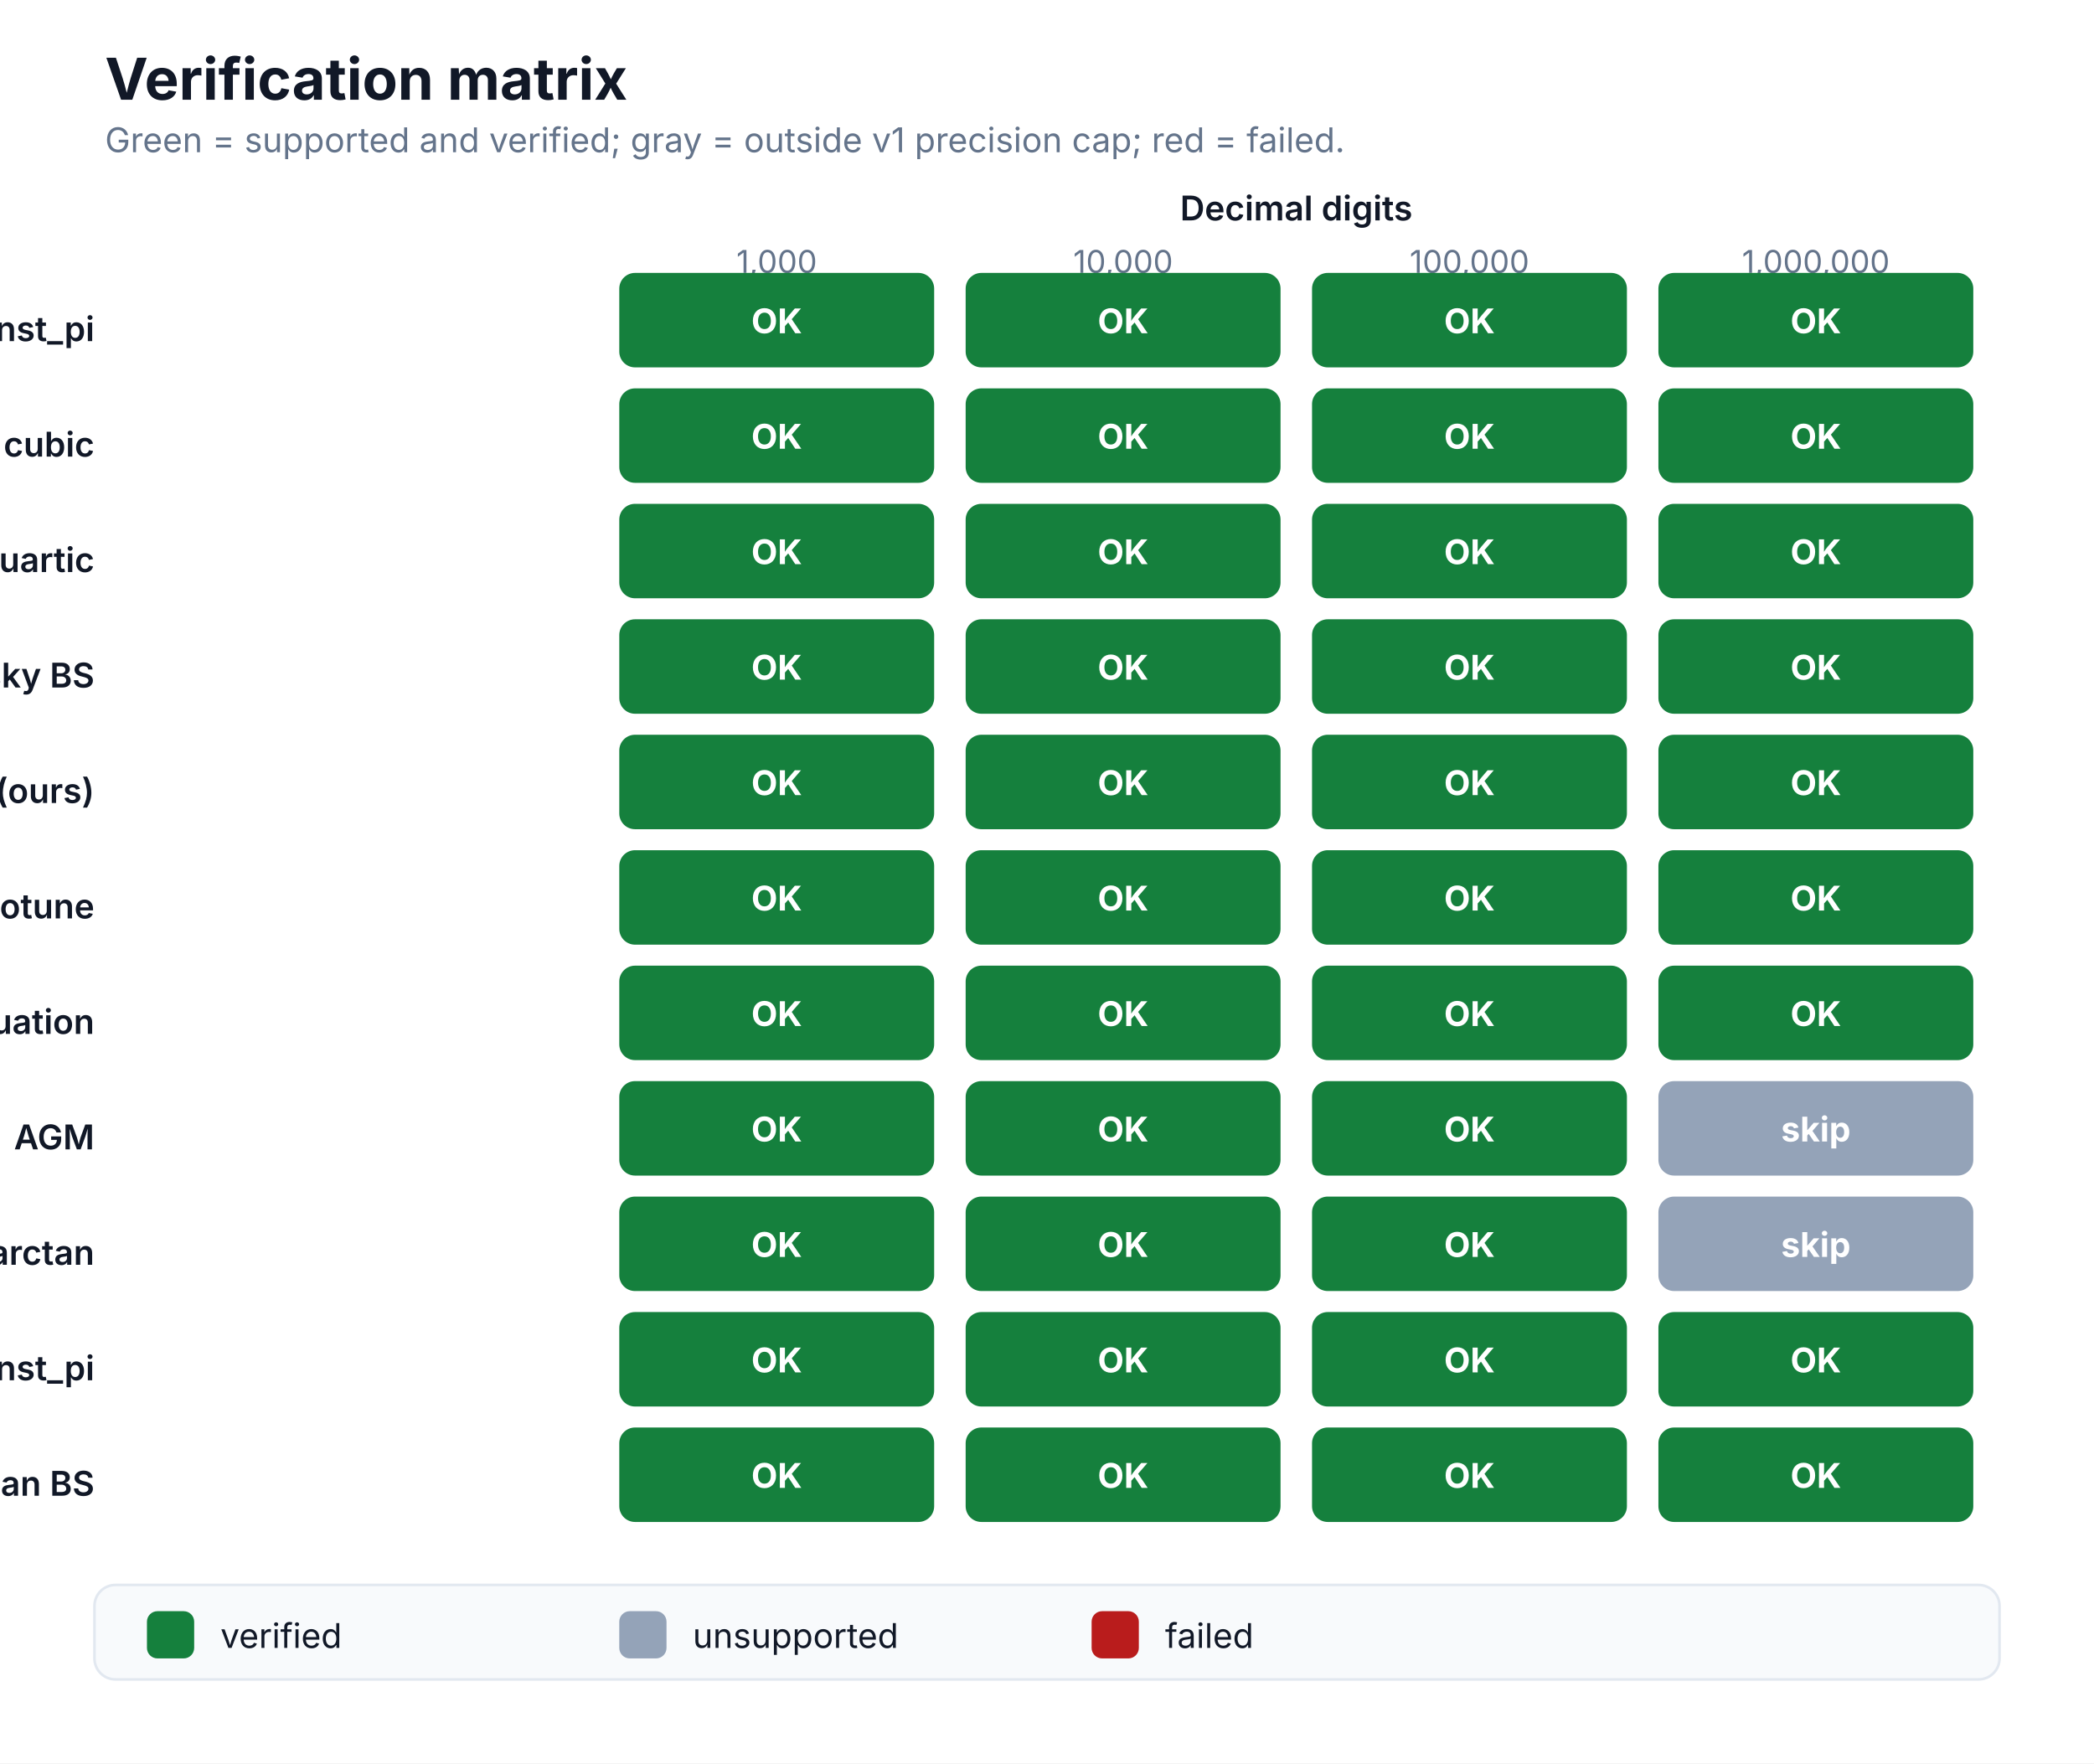
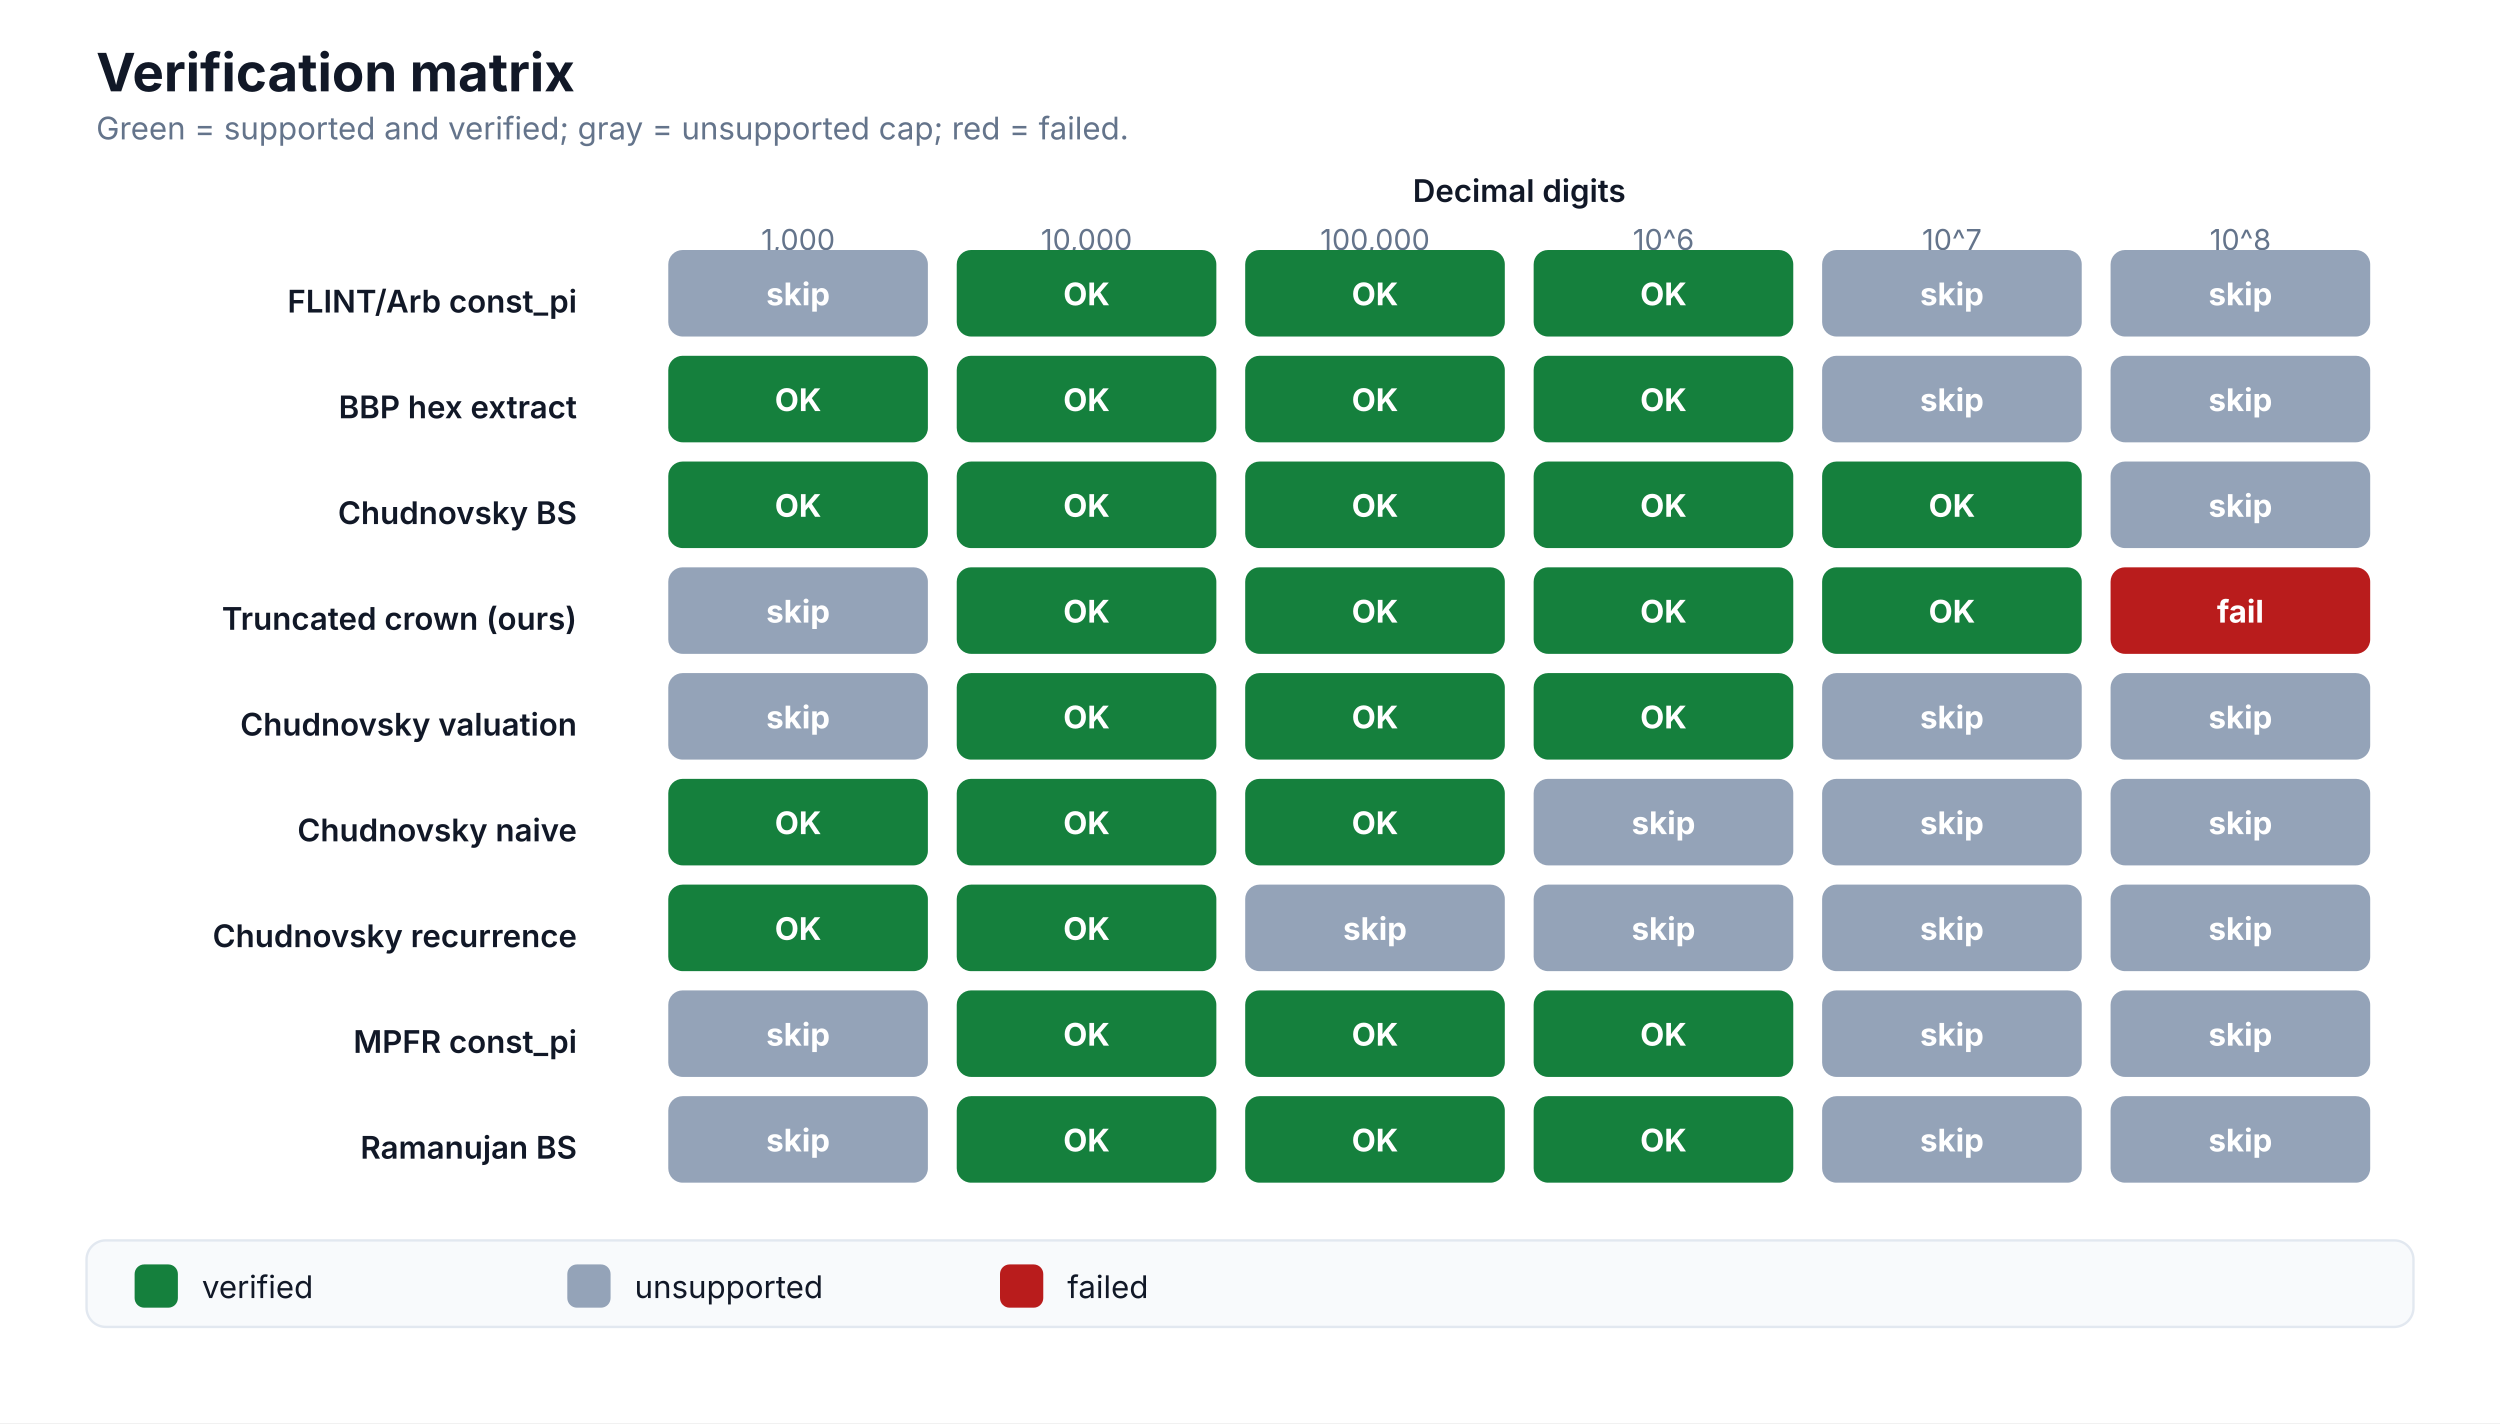
- <svg xmlns="http://www.w3.org/2000/svg" viewBox="0 0 798 672" role="img" aria-labelledby="title desc">
+ <svg xmlns="http://www.w3.org/2000/svg" viewBox="0 0 1040 592" role="img" aria-labelledby="title desc">
  <style>text{font-family:-apple-system,BlinkMacSystemFont,'Segoe UI',sans-serif}.title{font-size:22px;font-weight:700;fill:#111827}.subtitle{font-size:13px;fill:#64748b}.axis{stroke:#1f2937;stroke-width:1.5}.grid{stroke:#e2e8f0;stroke-width:1}.tick{font-size:12px;fill:#64748b}.label{font-size:13px;font-weight:600;fill:#111827}.legend{font-size:13px;fill:#111827}.legend-box{fill:#f8fafc;stroke:#e2e8f0;stroke-width:1}.refline{stroke:#94a3b8;stroke-width:1.5;stroke-dasharray:6 4}</style>
-   <rect width="798" height="672" fill="#fff" />
+   <rect width="1040" height="592" fill="#fff" />
  <text class="title" x="40" y="38">Verification matrix</text>
-   <text class="subtitle" x="40" y="58">Green = supported and verified; gray = outside v1 precision cap; red = failed.</text>
-   <text class="label" x="494" y="84" text-anchor="middle">Decimal digits</text>
-   <text class="tick" x="296" y="104" text-anchor="middle">1,000</text>
-   <text class="tick" x="428" y="104" text-anchor="middle">10,000</text>
-   <text class="tick" x="560" y="104" text-anchor="middle">100,000</text>
-   <text class="tick" x="692" y="104" text-anchor="middle">1,000,000</text>
-   <text class="label" x="36" y="130" text-anchor="end">FLINT/Arb const_pi</text>
-   <rect x="236" y="104" width="120" height="36" rx="6" fill="#15803d" />
-   <text x="296" y="127" text-anchor="middle" font-size="13" font-weight="700" fill="#fff">OK</text>
-   <rect x="368" y="104" width="120" height="36" rx="6" fill="#15803d" />
-   <text x="428" y="127" text-anchor="middle" font-size="13" font-weight="700" fill="#fff">OK</text>
-   <rect x="500" y="104" width="120" height="36" rx="6" fill="#15803d" />
-   <text x="560" y="127" text-anchor="middle" font-size="13" font-weight="700" fill="#fff">OK</text>
-   <rect x="632" y="104" width="120" height="36" rx="6" fill="#15803d" />
+   <text class="subtitle" x="40" y="58">Green = supported and verified; gray = unsupported cap; red = failed.</text>
+   <text class="label" x="632" y="84" text-anchor="middle">Decimal digits</text>
+   <text class="tick" x="332" y="104" text-anchor="middle">1,000</text>
+   <text class="tick" x="452" y="104" text-anchor="middle">10,000</text>
+   <text class="tick" x="572" y="104" text-anchor="middle">100,000</text>
+   <text class="tick" x="692" y="104" text-anchor="middle">10^6</text>
+   <text class="tick" x="812" y="104" text-anchor="middle">10^7</text>
+   <text class="tick" x="932" y="104" text-anchor="middle">10^8</text>
+   <text class="label" x="240" y="130" text-anchor="end">FLINT/Arb const_pi</text>
+   <rect x="278" y="104" width="108" height="36" rx="6" fill="#94a3b8" />
+   <text x="332" y="127" text-anchor="middle" font-size="13" font-weight="700" fill="#fff">skip</text>
+   <rect x="398" y="104" width="108" height="36" rx="6" fill="#15803d" />
+   <text x="452" y="127" text-anchor="middle" font-size="13" font-weight="700" fill="#fff">OK</text>
+   <rect x="518" y="104" width="108" height="36" rx="6" fill="#15803d" />
+   <text x="572" y="127" text-anchor="middle" font-size="13" font-weight="700" fill="#fff">OK</text>
+   <rect x="638" y="104" width="108" height="36" rx="6" fill="#15803d" />
  <text x="692" y="127" text-anchor="middle" font-size="13" font-weight="700" fill="#fff">OK</text>
-   <text class="label" x="36" y="174" text-anchor="end">Borwein cubic</text>
-   <rect x="236" y="148" width="120" height="36" rx="6" fill="#15803d" />
-   <text x="296" y="171" text-anchor="middle" font-size="13" font-weight="700" fill="#fff">OK</text>
-   <rect x="368" y="148" width="120" height="36" rx="6" fill="#15803d" />
-   <text x="428" y="171" text-anchor="middle" font-size="13" font-weight="700" fill="#fff">OK</text>
-   <rect x="500" y="148" width="120" height="36" rx="6" fill="#15803d" />
-   <text x="560" y="171" text-anchor="middle" font-size="13" font-weight="700" fill="#fff">OK</text>
-   <rect x="632" y="148" width="120" height="36" rx="6" fill="#15803d" />
+   <rect x="758" y="104" width="108" height="36" rx="6" fill="#94a3b8" />
+   <text x="812" y="127" text-anchor="middle" font-size="13" font-weight="700" fill="#fff">skip</text>
+   <rect x="878" y="104" width="108" height="36" rx="6" fill="#94a3b8" />
+   <text x="932" y="127" text-anchor="middle" font-size="13" font-weight="700" fill="#fff">skip</text>
+   <text class="label" x="240" y="174" text-anchor="end">BBP hex extract</text>
+   <rect x="278" y="148" width="108" height="36" rx="6" fill="#15803d" />
+   <text x="332" y="171" text-anchor="middle" font-size="13" font-weight="700" fill="#fff">OK</text>
+   <rect x="398" y="148" width="108" height="36" rx="6" fill="#15803d" />
+   <text x="452" y="171" text-anchor="middle" font-size="13" font-weight="700" fill="#fff">OK</text>
+   <rect x="518" y="148" width="108" height="36" rx="6" fill="#15803d" />
+   <text x="572" y="171" text-anchor="middle" font-size="13" font-weight="700" fill="#fff">OK</text>
+   <rect x="638" y="148" width="108" height="36" rx="6" fill="#15803d" />
  <text x="692" y="171" text-anchor="middle" font-size="13" font-weight="700" fill="#fff">OK</text>
-   <text class="label" x="36" y="218" text-anchor="end">Borwein quartic</text>
-   <rect x="236" y="192" width="120" height="36" rx="6" fill="#15803d" />
-   <text x="296" y="215" text-anchor="middle" font-size="13" font-weight="700" fill="#fff">OK</text>
-   <rect x="368" y="192" width="120" height="36" rx="6" fill="#15803d" />
-   <text x="428" y="215" text-anchor="middle" font-size="13" font-weight="700" fill="#fff">OK</text>
-   <rect x="500" y="192" width="120" height="36" rx="6" fill="#15803d" />
-   <text x="560" y="215" text-anchor="middle" font-size="13" font-weight="700" fill="#fff">OK</text>
-   <rect x="632" y="192" width="120" height="36" rx="6" fill="#15803d" />
+   <rect x="758" y="148" width="108" height="36" rx="6" fill="#94a3b8" />
+   <text x="812" y="171" text-anchor="middle" font-size="13" font-weight="700" fill="#fff">skip</text>
+   <rect x="878" y="148" width="108" height="36" rx="6" fill="#94a3b8" />
+   <text x="932" y="171" text-anchor="middle" font-size="13" font-weight="700" fill="#fff">skip</text>
+   <text class="label" x="240" y="218" text-anchor="end">Chudnovsky BS</text>
+   <rect x="278" y="192" width="108" height="36" rx="6" fill="#15803d" />
+   <text x="332" y="215" text-anchor="middle" font-size="13" font-weight="700" fill="#fff">OK</text>
+   <rect x="398" y="192" width="108" height="36" rx="6" fill="#15803d" />
+   <text x="452" y="215" text-anchor="middle" font-size="13" font-weight="700" fill="#fff">OK</text>
+   <rect x="518" y="192" width="108" height="36" rx="6" fill="#15803d" />
+   <text x="572" y="215" text-anchor="middle" font-size="13" font-weight="700" fill="#fff">OK</text>
+   <rect x="638" y="192" width="108" height="36" rx="6" fill="#15803d" />
  <text x="692" y="215" text-anchor="middle" font-size="13" font-weight="700" fill="#fff">OK</text>
-   <text class="label" x="36" y="262" text-anchor="end">Chudnovsky BS</text>
-   <rect x="236" y="236" width="120" height="36" rx="6" fill="#15803d" />
-   <text x="296" y="259" text-anchor="middle" font-size="13" font-weight="700" fill="#fff">OK</text>
-   <rect x="368" y="236" width="120" height="36" rx="6" fill="#15803d" />
-   <text x="428" y="259" text-anchor="middle" font-size="13" font-weight="700" fill="#fff">OK</text>
-   <rect x="500" y="236" width="120" height="36" rx="6" fill="#15803d" />
-   <text x="560" y="259" text-anchor="middle" font-size="13" font-weight="700" fill="#fff">OK</text>
-   <rect x="632" y="236" width="120" height="36" rx="6" fill="#15803d" />
+   <rect x="758" y="192" width="108" height="36" rx="6" fill="#15803d" />
+   <text x="812" y="215" text-anchor="middle" font-size="13" font-weight="700" fill="#fff">OK</text>
+   <rect x="878" y="192" width="108" height="36" rx="6" fill="#94a3b8" />
+   <text x="932" y="215" text-anchor="middle" font-size="13" font-weight="700" fill="#fff">skip</text>
+   <text class="label" x="240" y="262" text-anchor="end">Truncated crown (ours)</text>
+   <rect x="278" y="236" width="108" height="36" rx="6" fill="#94a3b8" />
+   <text x="332" y="259" text-anchor="middle" font-size="13" font-weight="700" fill="#fff">skip</text>
+   <rect x="398" y="236" width="108" height="36" rx="6" fill="#15803d" />
+   <text x="452" y="259" text-anchor="middle" font-size="13" font-weight="700" fill="#fff">OK</text>
+   <rect x="518" y="236" width="108" height="36" rx="6" fill="#15803d" />
+   <text x="572" y="259" text-anchor="middle" font-size="13" font-weight="700" fill="#fff">OK</text>
+   <rect x="638" y="236" width="108" height="36" rx="6" fill="#15803d" />
  <text x="692" y="259" text-anchor="middle" font-size="13" font-weight="700" fill="#fff">OK</text>
-   <text class="label" x="36" y="306" text-anchor="end">Truncated crown (ours)</text>
-   <rect x="236" y="280" width="120" height="36" rx="6" fill="#15803d" />
-   <text x="296" y="303" text-anchor="middle" font-size="13" font-weight="700" fill="#fff">OK</text>
-   <rect x="368" y="280" width="120" height="36" rx="6" fill="#15803d" />
-   <text x="428" y="303" text-anchor="middle" font-size="13" font-weight="700" fill="#fff">OK</text>
-   <rect x="500" y="280" width="120" height="36" rx="6" fill="#15803d" />
-   <text x="560" y="303" text-anchor="middle" font-size="13" font-weight="700" fill="#fff">OK</text>
-   <rect x="632" y="280" width="120" height="36" rx="6" fill="#15803d" />
+   <rect x="758" y="236" width="108" height="36" rx="6" fill="#15803d" />
+   <text x="812" y="259" text-anchor="middle" font-size="13" font-weight="700" fill="#fff">OK</text>
+   <rect x="878" y="236" width="108" height="36" rx="6" fill="#b91c1c" />
+   <text x="932" y="259" text-anchor="middle" font-size="13" font-weight="700" fill="#fff">fail</text>
+   <text class="label" x="240" y="306" text-anchor="end">Chudnovsky valuation</text>
+   <rect x="278" y="280" width="108" height="36" rx="6" fill="#94a3b8" />
+   <text x="332" y="303" text-anchor="middle" font-size="13" font-weight="700" fill="#fff">skip</text>
+   <rect x="398" y="280" width="108" height="36" rx="6" fill="#15803d" />
+   <text x="452" y="303" text-anchor="middle" font-size="13" font-weight="700" fill="#fff">OK</text>
+   <rect x="518" y="280" width="108" height="36" rx="6" fill="#15803d" />
+   <text x="572" y="303" text-anchor="middle" font-size="13" font-weight="700" fill="#fff">OK</text>
+   <rect x="638" y="280" width="108" height="36" rx="6" fill="#15803d" />
  <text x="692" y="303" text-anchor="middle" font-size="13" font-weight="700" fill="#fff">OK</text>
-   <text class="label" x="36" y="350" text-anchor="end">Crown + autotune</text>
-   <rect x="236" y="324" width="120" height="36" rx="6" fill="#15803d" />
-   <text x="296" y="347" text-anchor="middle" font-size="13" font-weight="700" fill="#fff">OK</text>
-   <rect x="368" y="324" width="120" height="36" rx="6" fill="#15803d" />
-   <text x="428" y="347" text-anchor="middle" font-size="13" font-weight="700" fill="#fff">OK</text>
-   <rect x="500" y="324" width="120" height="36" rx="6" fill="#15803d" />
-   <text x="560" y="347" text-anchor="middle" font-size="13" font-weight="700" fill="#fff">OK</text>
-   <rect x="632" y="324" width="120" height="36" rx="6" fill="#15803d" />
-   <text x="692" y="347" text-anchor="middle" font-size="13" font-weight="700" fill="#fff">OK</text>
-   <text class="label" x="36" y="394" text-anchor="end">Chudnovsky valuation</text>
-   <rect x="236" y="368" width="120" height="36" rx="6" fill="#15803d" />
-   <text x="296" y="391" text-anchor="middle" font-size="13" font-weight="700" fill="#fff">OK</text>
-   <rect x="368" y="368" width="120" height="36" rx="6" fill="#15803d" />
-   <text x="428" y="391" text-anchor="middle" font-size="13" font-weight="700" fill="#fff">OK</text>
-   <rect x="500" y="368" width="120" height="36" rx="6" fill="#15803d" />
-   <text x="560" y="391" text-anchor="middle" font-size="13" font-weight="700" fill="#fff">OK</text>
-   <rect x="632" y="368" width="120" height="36" rx="6" fill="#15803d" />
-   <text x="692" y="391" text-anchor="middle" font-size="13" font-weight="700" fill="#fff">OK</text>
-   <text class="label" x="36" y="438" text-anchor="end">AGM</text>
-   <rect x="236" y="412" width="120" height="36" rx="6" fill="#15803d" />
-   <text x="296" y="435" text-anchor="middle" font-size="13" font-weight="700" fill="#fff">OK</text>
-   <rect x="368" y="412" width="120" height="36" rx="6" fill="#15803d" />
-   <text x="428" y="435" text-anchor="middle" font-size="13" font-weight="700" fill="#fff">OK</text>
-   <rect x="500" y="412" width="120" height="36" rx="6" fill="#15803d" />
-   <text x="560" y="435" text-anchor="middle" font-size="13" font-weight="700" fill="#fff">OK</text>
-   <rect x="632" y="412" width="120" height="36" rx="6" fill="#94a3b8" />
-   <text x="692" y="435" text-anchor="middle" font-size="13" font-weight="700" fill="#fff">skip</text>
-   <text class="label" x="36" y="482" text-anchor="end">Machin arctan</text>
-   <rect x="236" y="456" width="120" height="36" rx="6" fill="#15803d" />
-   <text x="296" y="479" text-anchor="middle" font-size="13" font-weight="700" fill="#fff">OK</text>
-   <rect x="368" y="456" width="120" height="36" rx="6" fill="#15803d" />
-   <text x="428" y="479" text-anchor="middle" font-size="13" font-weight="700" fill="#fff">OK</text>
-   <rect x="500" y="456" width="120" height="36" rx="6" fill="#15803d" />
-   <text x="560" y="479" text-anchor="middle" font-size="13" font-weight="700" fill="#fff">OK</text>
-   <rect x="632" y="456" width="120" height="36" rx="6" fill="#94a3b8" />
-   <text x="692" y="479" text-anchor="middle" font-size="13" font-weight="700" fill="#fff">skip</text>
-   <text class="label" x="36" y="526" text-anchor="end">MPFR const_pi</text>
-   <rect x="236" y="500" width="120" height="36" rx="6" fill="#15803d" />
-   <text x="296" y="523" text-anchor="middle" font-size="13" font-weight="700" fill="#fff">OK</text>
-   <rect x="368" y="500" width="120" height="36" rx="6" fill="#15803d" />
-   <text x="428" y="523" text-anchor="middle" font-size="13" font-weight="700" fill="#fff">OK</text>
-   <rect x="500" y="500" width="120" height="36" rx="6" fill="#15803d" />
-   <text x="560" y="523" text-anchor="middle" font-size="13" font-weight="700" fill="#fff">OK</text>
-   <rect x="632" y="500" width="120" height="36" rx="6" fill="#15803d" />
-   <text x="692" y="523" text-anchor="middle" font-size="13" font-weight="700" fill="#fff">OK</text>
-   <text class="label" x="36" y="570" text-anchor="end">Ramanujan BS</text>
-   <rect x="236" y="544" width="120" height="36" rx="6" fill="#15803d" />
-   <text x="296" y="567" text-anchor="middle" font-size="13" font-weight="700" fill="#fff">OK</text>
-   <rect x="368" y="544" width="120" height="36" rx="6" fill="#15803d" />
-   <text x="428" y="567" text-anchor="middle" font-size="13" font-weight="700" fill="#fff">OK</text>
-   <rect x="500" y="544" width="120" height="36" rx="6" fill="#15803d" />
-   <text x="560" y="567" text-anchor="middle" font-size="13" font-weight="700" fill="#fff">OK</text>
-   <rect x="632" y="544" width="120" height="36" rx="6" fill="#15803d" />
-   <text x="692" y="567" text-anchor="middle" font-size="13" font-weight="700" fill="#fff">OK</text>
-   <rect class="legend-box" x="36" y="604" width="726" height="36" rx="8" />
-   <rect x="56" y="614" width="18" height="18" rx="4" fill="#15803d" />
-   <text class="legend" x="84" y="628">verified</text>
-   <rect x="236" y="614" width="18" height="18" rx="4" fill="#94a3b8" />
-   <text class="legend" x="264" y="628">unsupported</text>
-   <rect x="416" y="614" width="18" height="18" rx="4" fill="#b91c1c" />
-   <text class="legend" x="444" y="628">failed</text>
+   <rect x="758" y="280" width="108" height="36" rx="6" fill="#94a3b8" />
+   <text x="812" y="303" text-anchor="middle" font-size="13" font-weight="700" fill="#fff">skip</text>
+   <rect x="878" y="280" width="108" height="36" rx="6" fill="#94a3b8" />
+   <text x="932" y="303" text-anchor="middle" font-size="13" font-weight="700" fill="#fff">skip</text>
+   <text class="label" x="240" y="350" text-anchor="end">Chudnovsky naive</text>
+   <rect x="278" y="324" width="108" height="36" rx="6" fill="#15803d" />
+   <text x="332" y="347" text-anchor="middle" font-size="13" font-weight="700" fill="#fff">OK</text>
+   <rect x="398" y="324" width="108" height="36" rx="6" fill="#15803d" />
+   <text x="452" y="347" text-anchor="middle" font-size="13" font-weight="700" fill="#fff">OK</text>
+   <rect x="518" y="324" width="108" height="36" rx="6" fill="#15803d" />
+   <text x="572" y="347" text-anchor="middle" font-size="13" font-weight="700" fill="#fff">OK</text>
+   <rect x="638" y="324" width="108" height="36" rx="6" fill="#94a3b8" />
+   <text x="692" y="347" text-anchor="middle" font-size="13" font-weight="700" fill="#fff">skip</text>
+   <rect x="758" y="324" width="108" height="36" rx="6" fill="#94a3b8" />
+   <text x="812" y="347" text-anchor="middle" font-size="13" font-weight="700" fill="#fff">skip</text>
+   <rect x="878" y="324" width="108" height="36" rx="6" fill="#94a3b8" />
+   <text x="932" y="347" text-anchor="middle" font-size="13" font-weight="700" fill="#fff">skip</text>
+   <text class="label" x="240" y="394" text-anchor="end">Chudnovsky recurrence</text>
+   <rect x="278" y="368" width="108" height="36" rx="6" fill="#15803d" />
+   <text x="332" y="391" text-anchor="middle" font-size="13" font-weight="700" fill="#fff">OK</text>
+   <rect x="398" y="368" width="108" height="36" rx="6" fill="#15803d" />
+   <text x="452" y="391" text-anchor="middle" font-size="13" font-weight="700" fill="#fff">OK</text>
+   <rect x="518" y="368" width="108" height="36" rx="6" fill="#94a3b8" />
+   <text x="572" y="391" text-anchor="middle" font-size="13" font-weight="700" fill="#fff">skip</text>
+   <rect x="638" y="368" width="108" height="36" rx="6" fill="#94a3b8" />
+   <text x="692" y="391" text-anchor="middle" font-size="13" font-weight="700" fill="#fff">skip</text>
+   <rect x="758" y="368" width="108" height="36" rx="6" fill="#94a3b8" />
+   <text x="812" y="391" text-anchor="middle" font-size="13" font-weight="700" fill="#fff">skip</text>
+   <rect x="878" y="368" width="108" height="36" rx="6" fill="#94a3b8" />
+   <text x="932" y="391" text-anchor="middle" font-size="13" font-weight="700" fill="#fff">skip</text>
+   <text class="label" x="240" y="438" text-anchor="end">MPFR const_pi</text>
+   <rect x="278" y="412" width="108" height="36" rx="6" fill="#94a3b8" />
+   <text x="332" y="435" text-anchor="middle" font-size="13" font-weight="700" fill="#fff">skip</text>
+   <rect x="398" y="412" width="108" height="36" rx="6" fill="#15803d" />
+   <text x="452" y="435" text-anchor="middle" font-size="13" font-weight="700" fill="#fff">OK</text>
+   <rect x="518" y="412" width="108" height="36" rx="6" fill="#15803d" />
+   <text x="572" y="435" text-anchor="middle" font-size="13" font-weight="700" fill="#fff">OK</text>
+   <rect x="638" y="412" width="108" height="36" rx="6" fill="#15803d" />
+   <text x="692" y="435" text-anchor="middle" font-size="13" font-weight="700" fill="#fff">OK</text>
+   <rect x="758" y="412" width="108" height="36" rx="6" fill="#94a3b8" />
+   <text x="812" y="435" text-anchor="middle" font-size="13" font-weight="700" fill="#fff">skip</text>
+   <rect x="878" y="412" width="108" height="36" rx="6" fill="#94a3b8" />
+   <text x="932" y="435" text-anchor="middle" font-size="13" font-weight="700" fill="#fff">skip</text>
+   <text class="label" x="240" y="482" text-anchor="end">Ramanujan BS</text>
+   <rect x="278" y="456" width="108" height="36" rx="6" fill="#94a3b8" />
+   <text x="332" y="479" text-anchor="middle" font-size="13" font-weight="700" fill="#fff">skip</text>
+   <rect x="398" y="456" width="108" height="36" rx="6" fill="#15803d" />
+   <text x="452" y="479" text-anchor="middle" font-size="13" font-weight="700" fill="#fff">OK</text>
+   <rect x="518" y="456" width="108" height="36" rx="6" fill="#15803d" />
+   <text x="572" y="479" text-anchor="middle" font-size="13" font-weight="700" fill="#fff">OK</text>
+   <rect x="638" y="456" width="108" height="36" rx="6" fill="#15803d" />
+   <text x="692" y="479" text-anchor="middle" font-size="13" font-weight="700" fill="#fff">OK</text>
+   <rect x="758" y="456" width="108" height="36" rx="6" fill="#94a3b8" />
+   <text x="812" y="479" text-anchor="middle" font-size="13" font-weight="700" fill="#fff">skip</text>
+   <rect x="878" y="456" width="108" height="36" rx="6" fill="#94a3b8" />
+   <text x="932" y="479" text-anchor="middle" font-size="13" font-weight="700" fill="#fff">skip</text>
+   <rect class="legend-box" x="36" y="516" width="968" height="36" rx="8" />
+   <rect x="56" y="526" width="18" height="18" rx="4" fill="#15803d" />
+   <text class="legend" x="84" y="540">verified</text>
+   <rect x="236" y="526" width="18" height="18" rx="4" fill="#94a3b8" />
+   <text class="legend" x="264" y="540">unsupported</text>
+   <rect x="416" y="526" width="18" height="18" rx="4" fill="#b91c1c" />
+   <text class="legend" x="444" y="540">failed</text>
</svg>
